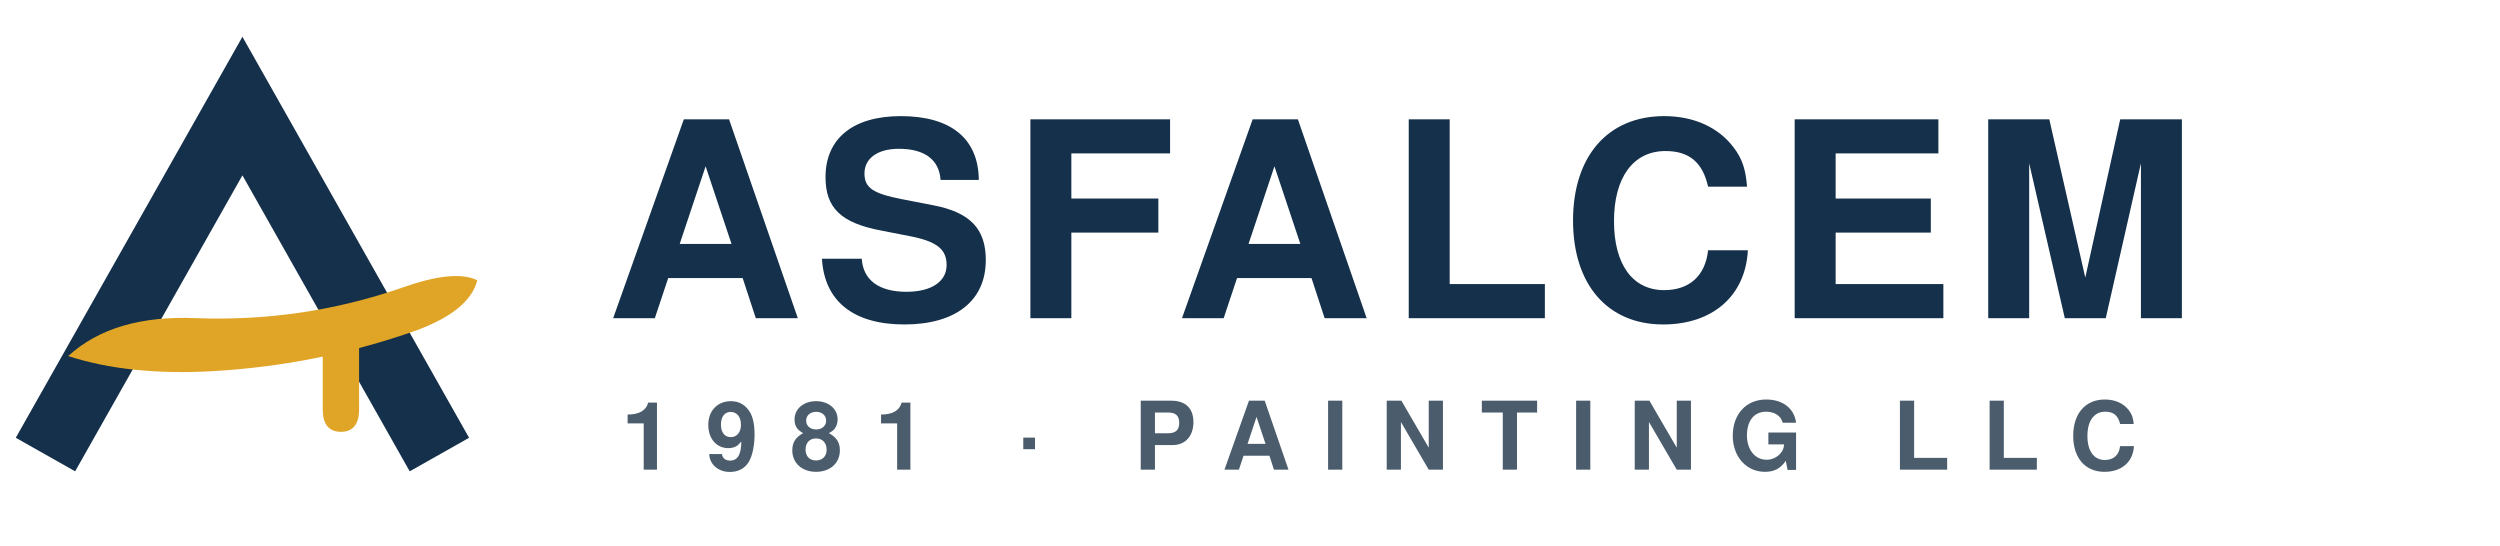
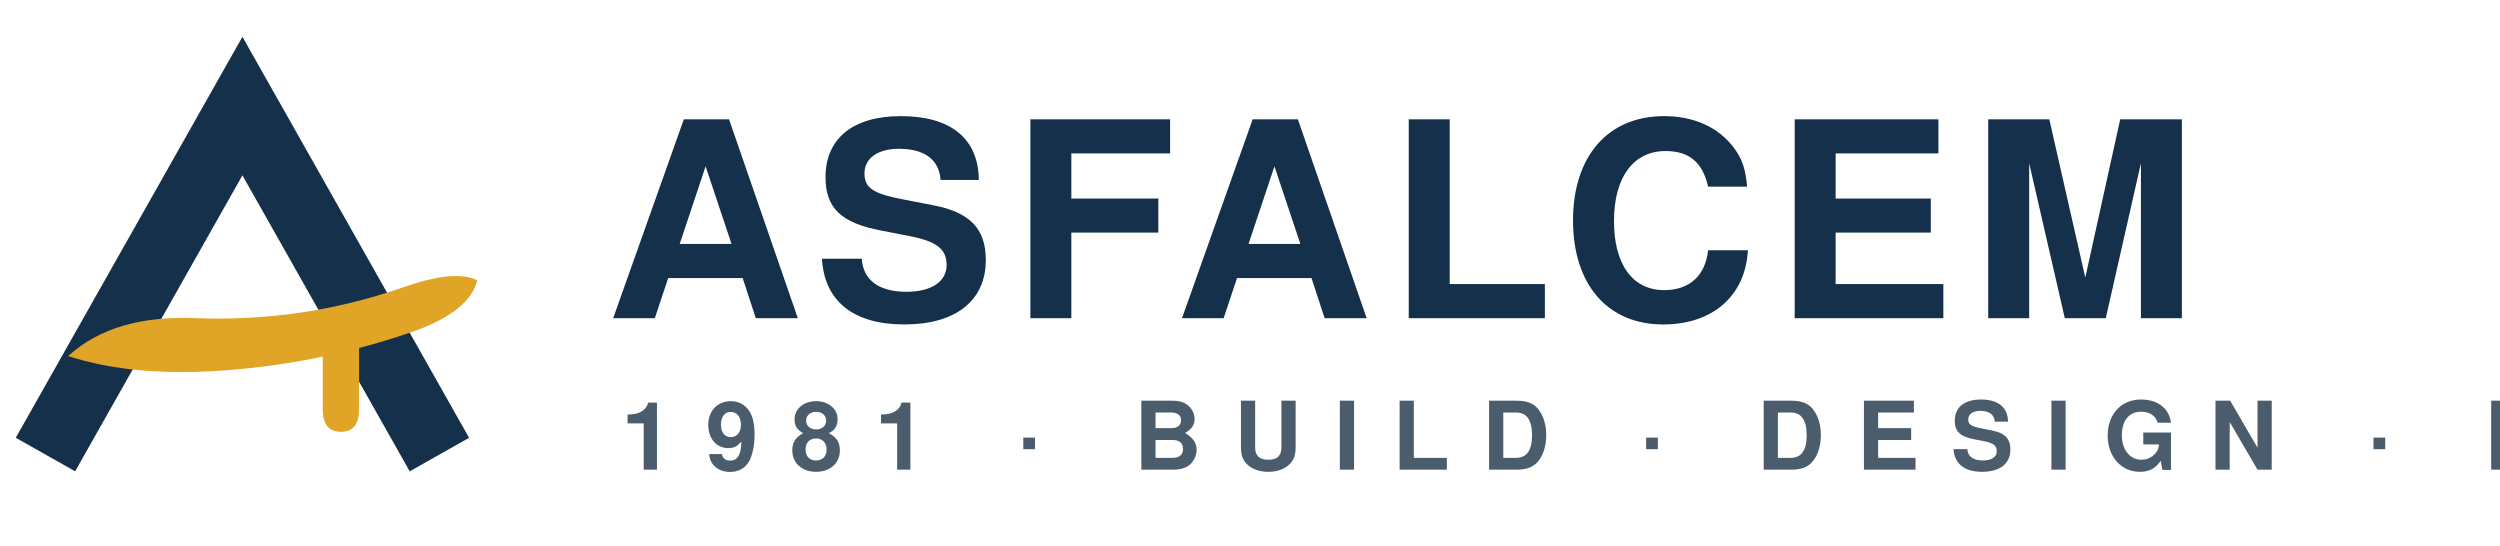
<svg xmlns="http://www.w3.org/2000/svg" viewBox="0 0 330 72">
  <g transform="translate(0 4)">
    <path d="M6 56 L32 10 L58 56" fill="none" stroke="#14304a" stroke-width="9" stroke-linejoin="miter" />
    <path d="M9 43 Q15 37.5 26 38 Q40 38.5 53 34 Q60 31.5 63 33 Q62 37 55 39.6 Q42 44.2 28 45 Q17 45.6 9 43 Z" fill="#e0a526" />
    <path d="M42.6 42.4 L47.4 41.2 V50 Q47.4 53 45 53 Q42.6 53 42.6 50 Z" fill="#e0a526" />
  </g>
  <text x="80" y="42" font-family="Archivo,Arial Black,Helvetica,sans-serif" font-weight="800" font-size="36" letter-spacing="2" fill="#14304a">ASFALCEM</text>
-   <text x="82" y="62" font-family="Archivo,Helvetica,Arial,sans-serif" font-weight="600" font-size="12.5" letter-spacing="4.2" fill="#4b5d6c">1981 · PAINTING LLC</text>
+   <text x="82" y="62" font-family="Archivo,Helvetica,Arial,sans-serif" font-weight="600" font-size="12.5" letter-spacing="4.2" fill="#4b5d6c">1981 · BUILD · DESIGN · ENGINEER</text>
</svg>
